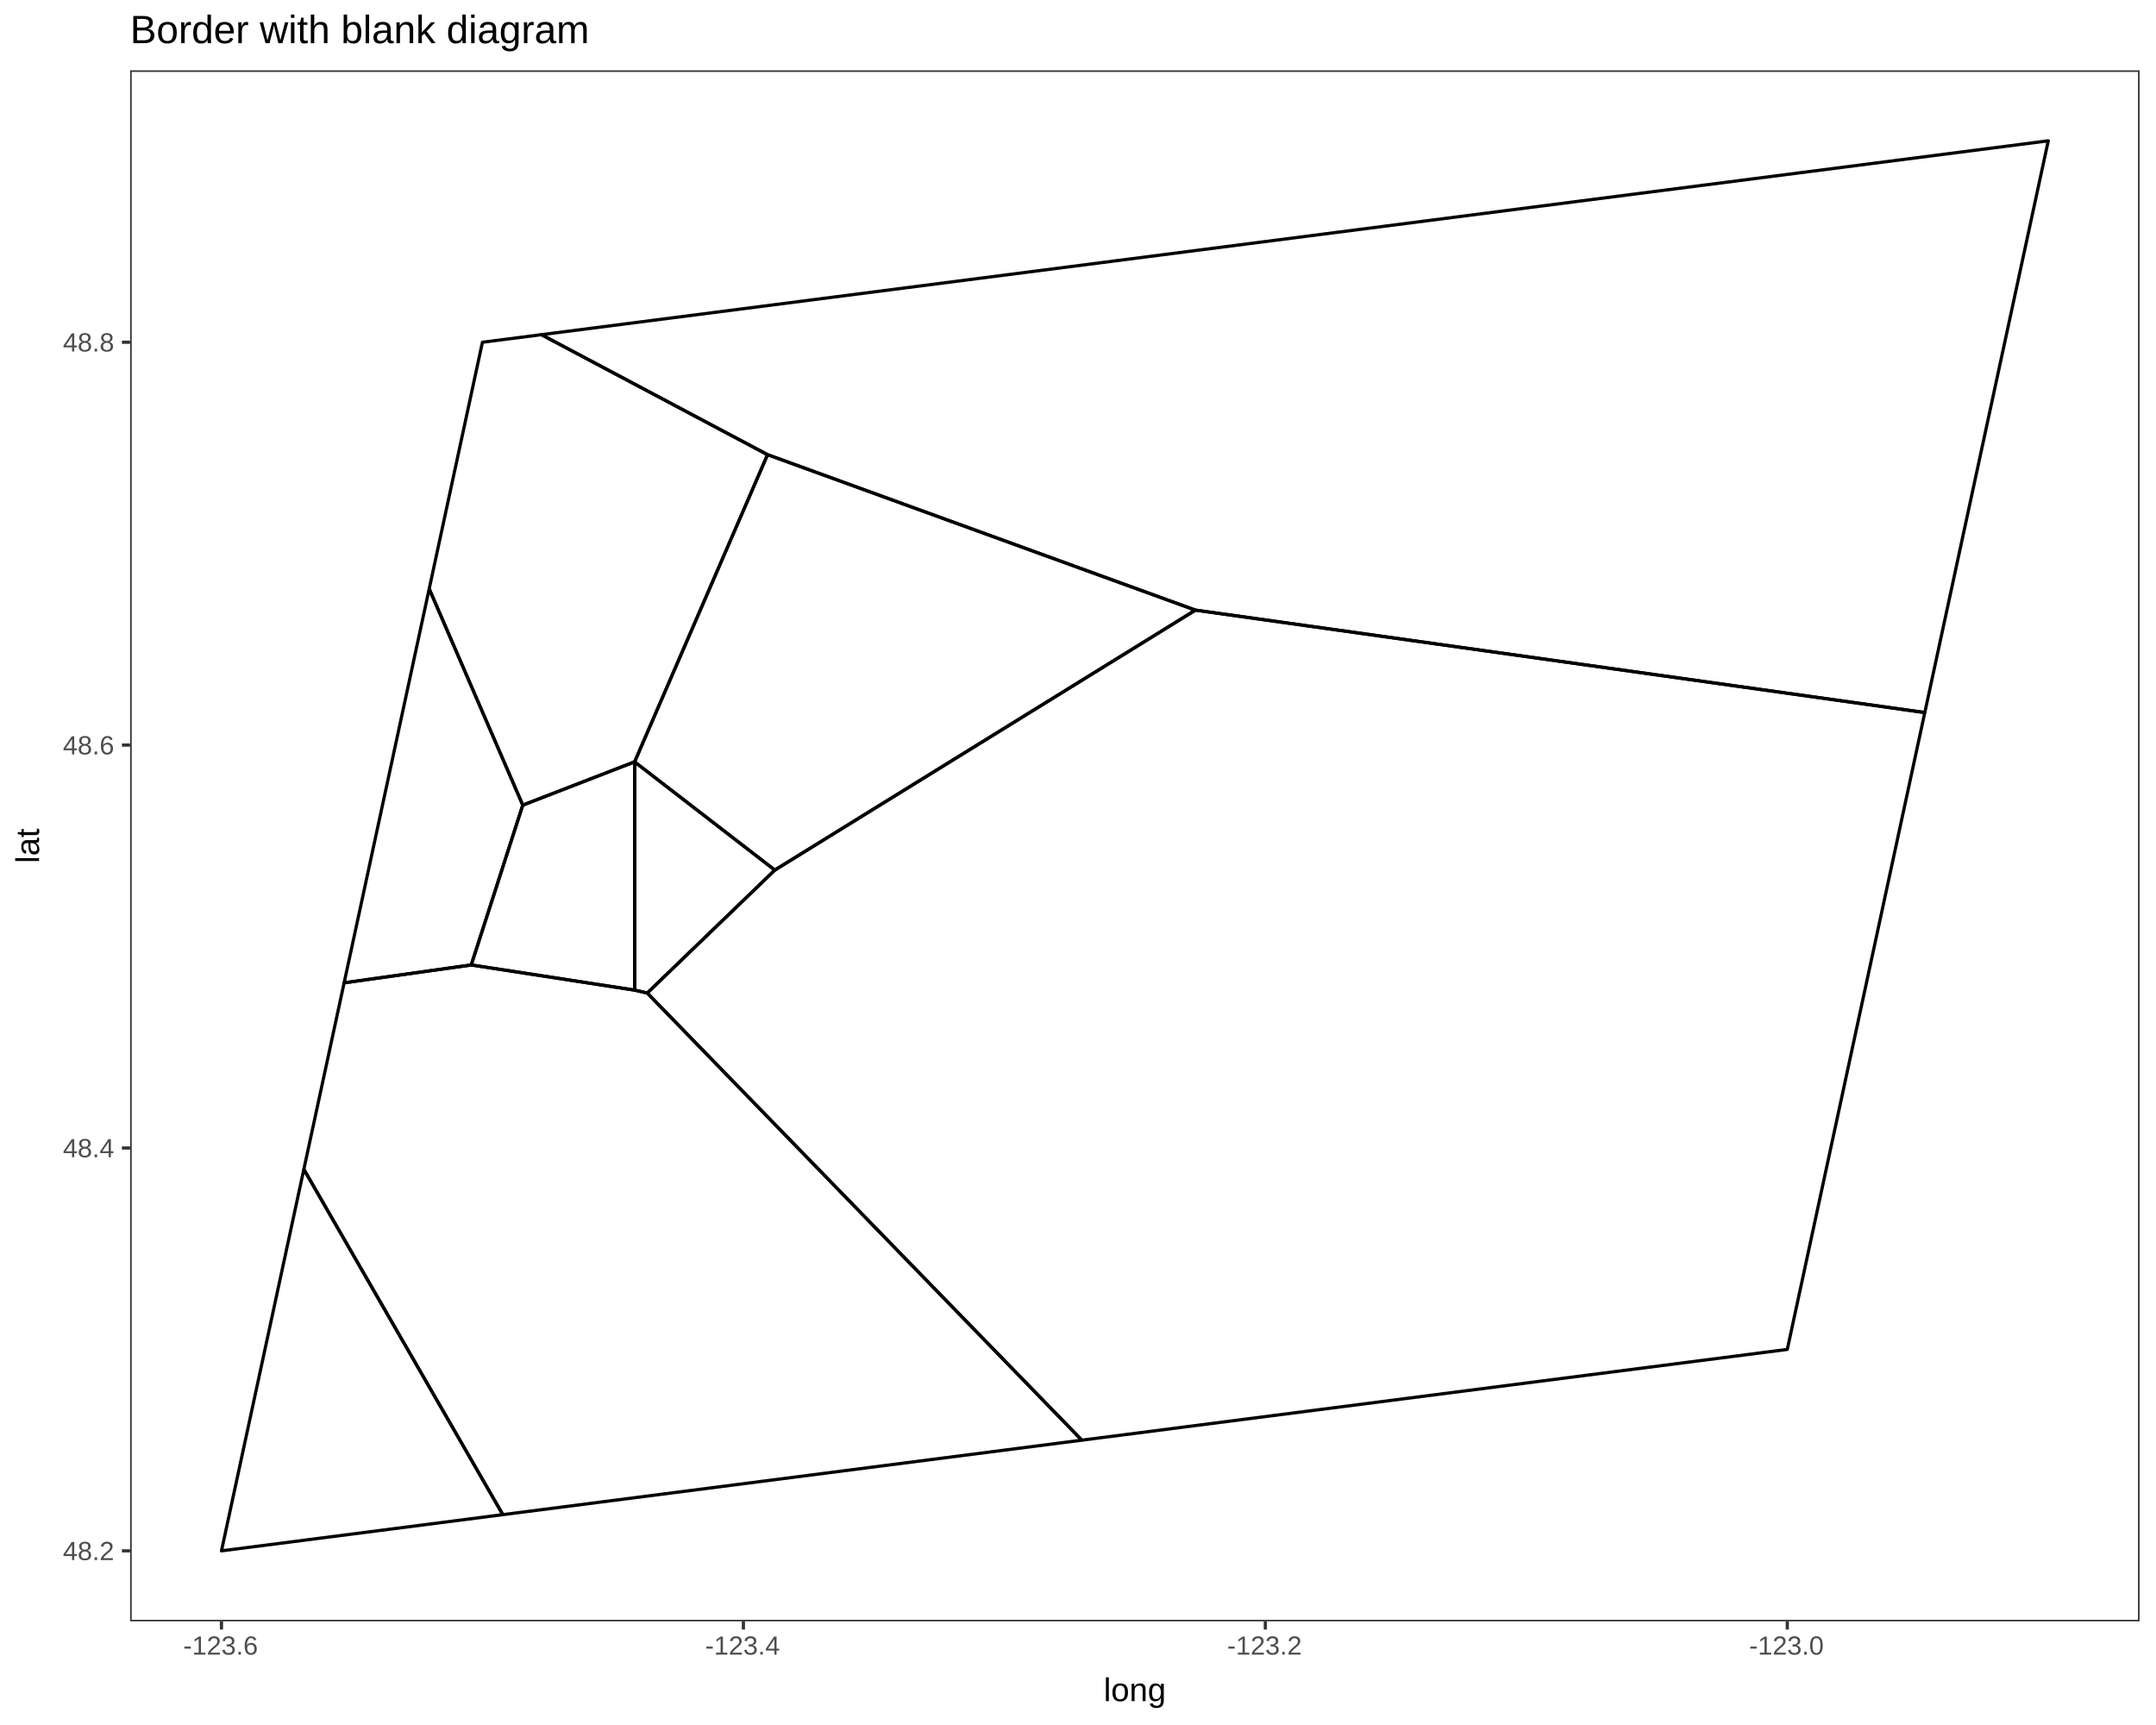
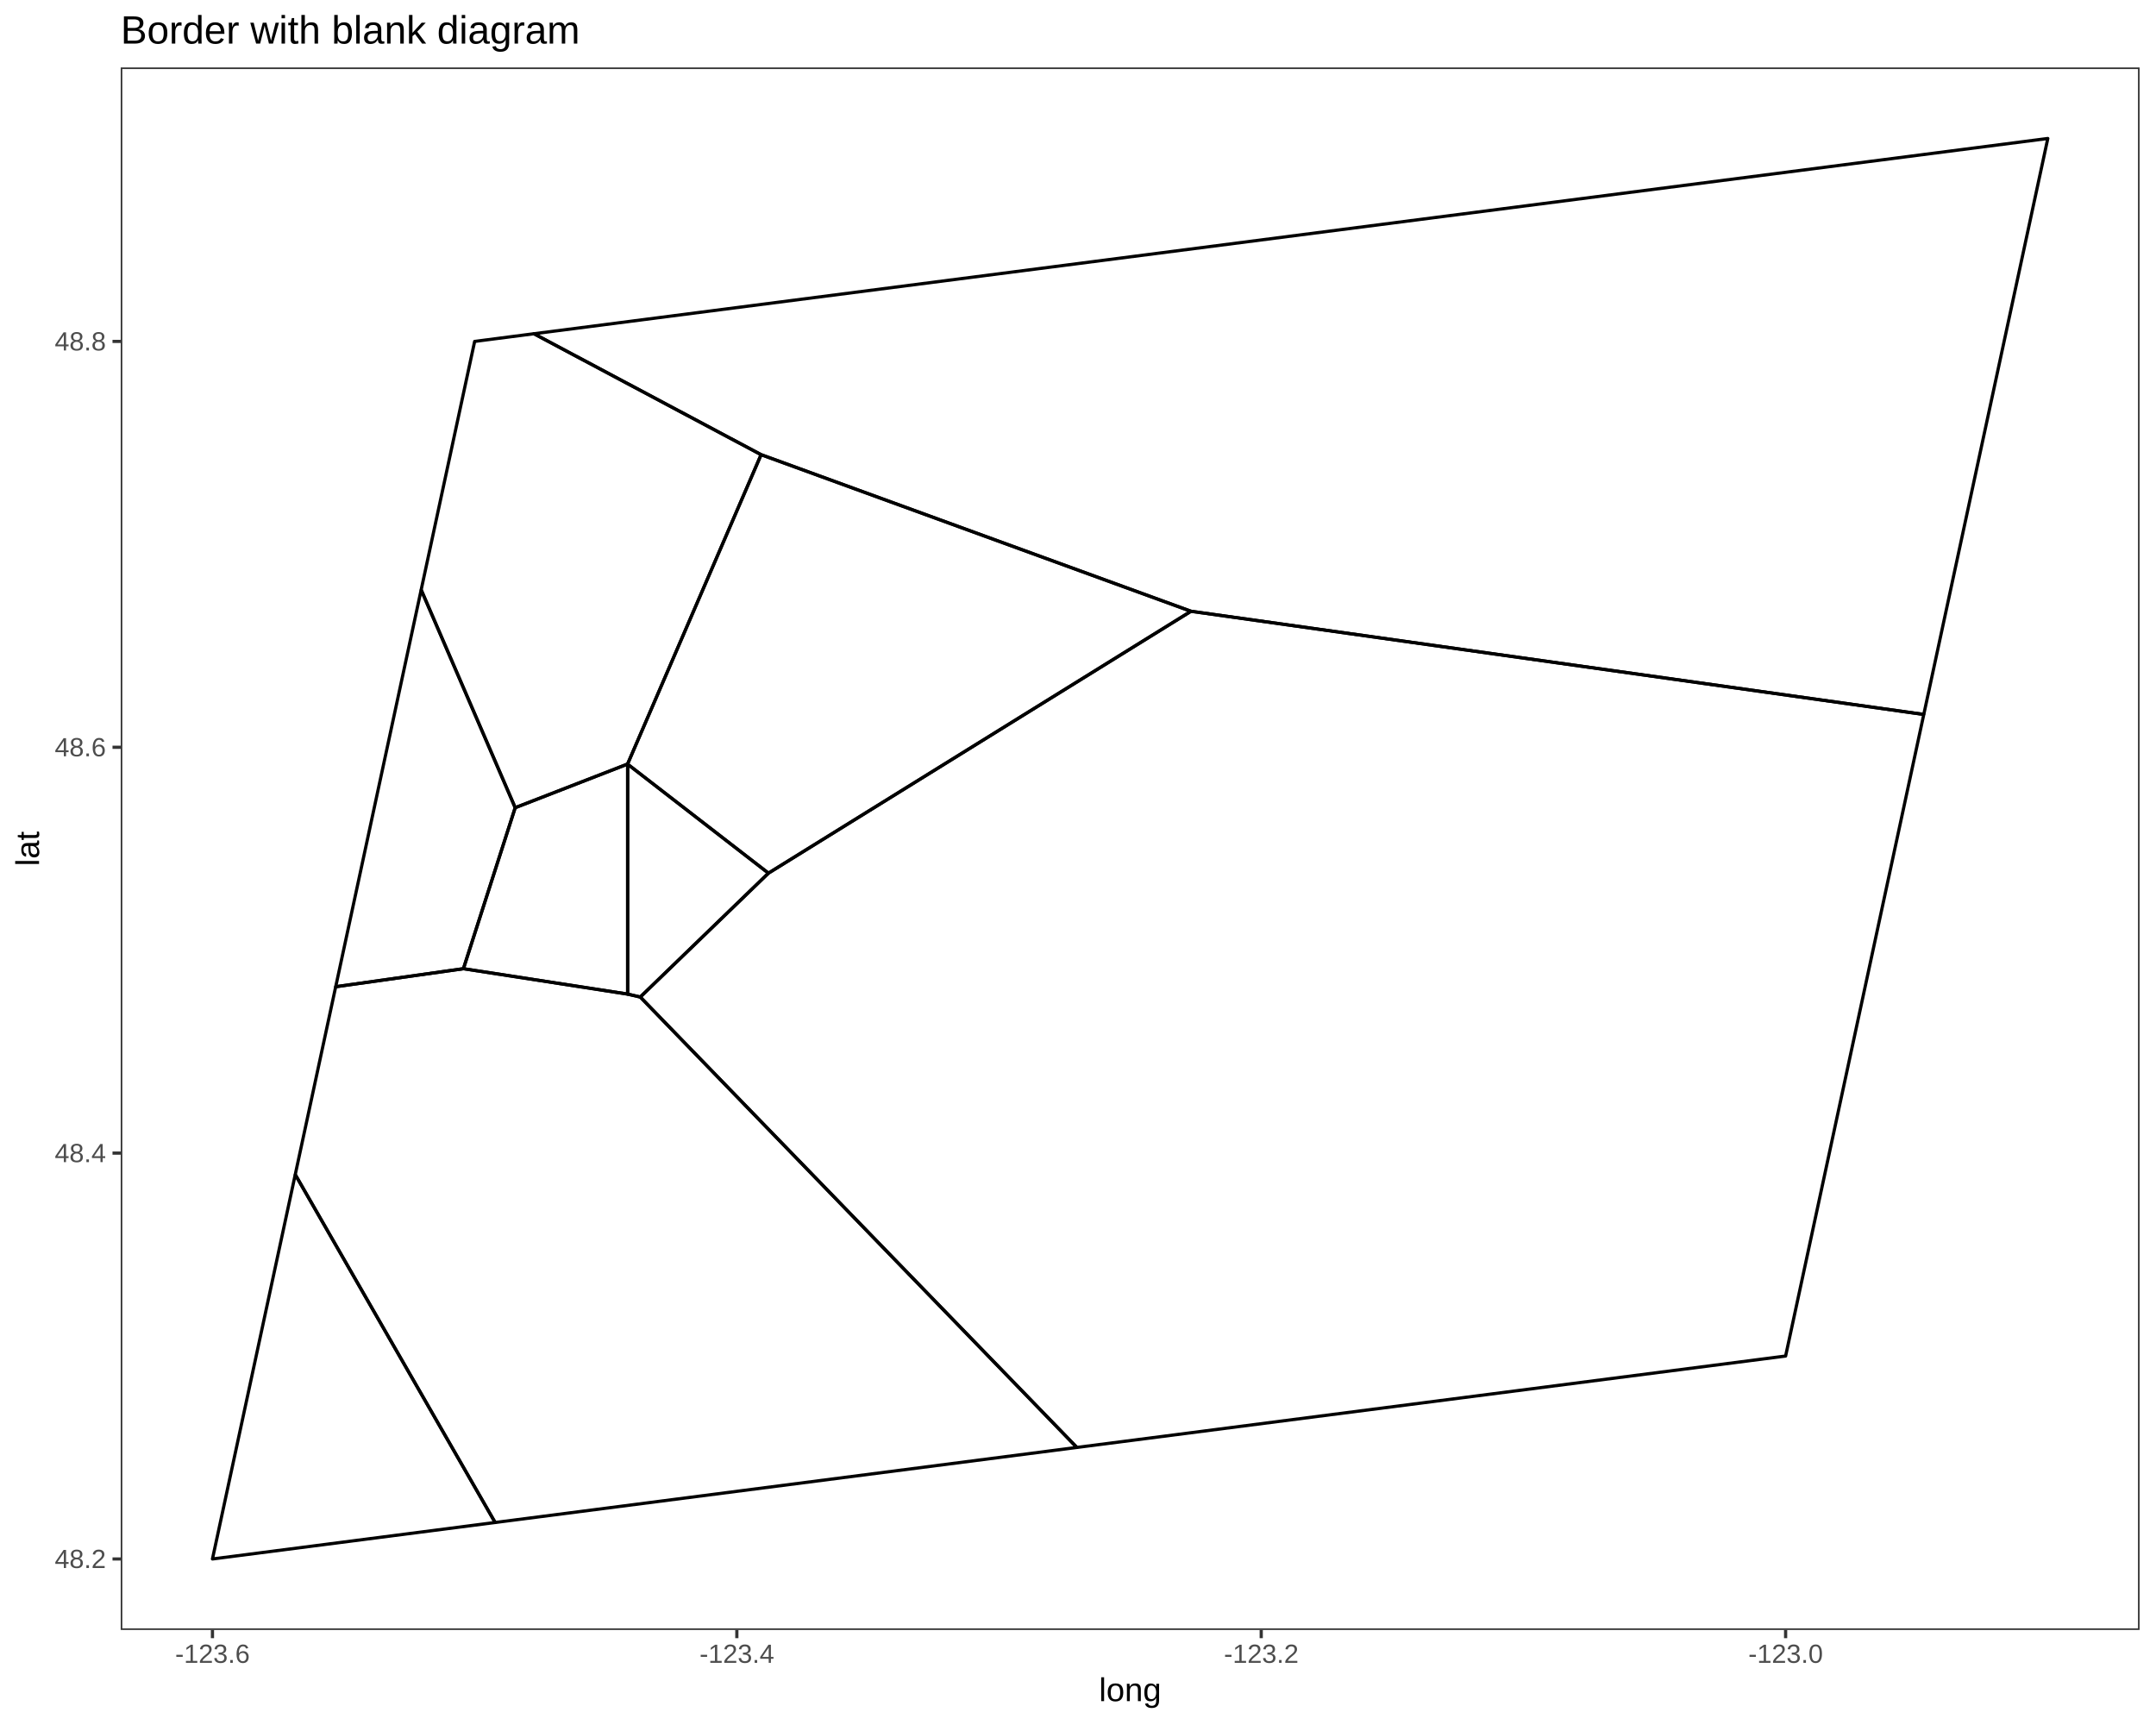
<svg xmlns="http://www.w3.org/2000/svg" viewBox="0 0 720.00 576.00">
  <defs>
    <style type="text/css">
-     line, polyline, path, rect, circle {
+     line, polyline, polygon, path, rect, circle {
      fill: none;
      stroke: #000000;
      stroke-linecap: round;
      stroke-linejoin: round;
      stroke-miterlimit: 10.00;
    }
  </style>
  </defs>
  <rect width="100%" height="100%" style="stroke: none; fill: #FFFFFF;" />
  <rect x="0.00" y="0.00" width="720.00" height="576.00" style="stroke-width: 1.07; stroke: #FFFFFF; fill: #FFFFFF;" />
  <defs>
-     <clipPath id="cpNDMuNDUzOXw3MTQuNTIxfDU0MS4zOTF8MjMuNDc2Nw==">
-       <rect x="43.45" y="23.48" width="671.07" height="517.91" />
+     <clipPath id="cpNDAuMzF8NzE0LjUyfDU0NC4yN3wyMi41Mg==">
+       <rect x="40.31" y="22.52" width="674.21" height="521.75" />
    </clipPath>
  </defs>
-   <rect x="43.45" y="23.48" width="671.07" height="517.91" style="stroke-width: 1.07; stroke: none; fill: #FFFFFF;" clip-path="url(#cpNDMuNDUzOXw3MTQuNTIxfDU0MS4zOTF8MjMuNDc2Nw==)" />
-   <polyline points="642.79,237.93 399.21,203.73 256.32,151.82 180.80,111.75 684.02,47.02 642.79,237.93 " style="stroke-width: 1.07; stroke-linecap: butt;" clip-path="url(#cpNDMuNDUzOXw3MTQuNTIxfDU0MS4zOTF8MjMuNDc2Nw==)" />
-   <polyline points="216.15,331.59 361.28,480.89 167.92,505.76 101.47,390.44 114.92,328.18 157.37,322.21 211.96,330.62 216.15,331.59 " style="stroke-width: 1.07; stroke-linecap: butt;" clip-path="url(#cpNDMuNDUzOXw3MTQuNTIxfDU0MS4zOTF8MjMuNDc2Nw==)" />
-   <polyline points="143.33,196.62 174.58,268.84 157.37,322.21 114.92,328.18 143.33,196.62 " style="stroke-width: 1.07; stroke-linecap: butt;" clip-path="url(#cpNDMuNDUzOXw3MTQuNTIxfDU0MS4zOTF8MjMuNDc2Nw==)" />
-   <polyline points="361.28,480.89 216.15,331.59 258.75,290.53 399.21,203.73 642.79,237.93 596.87,450.59 361.28,480.89 " style="stroke-width: 1.07; stroke-linecap: butt;" clip-path="url(#cpNDMuNDUzOXw3MTQuNTIxfDU0MS4zOTF8MjMuNDc2Nw==)" />
-   <polyline points="101.47,390.44 167.92,505.76 73.96,517.85 101.47,390.44 " style="stroke-width: 1.07; stroke-linecap: butt;" clip-path="url(#cpNDMuNDUzOXw3MTQuNTIxfDU0MS4zOTF8MjMuNDc2Nw==)" />
-   <polyline points="256.32,151.82 211.94,254.38 174.58,268.84 143.33,196.62 161.11,114.28 180.80,111.75 256.32,151.82 " style="stroke-width: 1.07; stroke-linecap: butt;" clip-path="url(#cpNDMuNDUzOXw3MTQuNTIxfDU0MS4zOTF8MjMuNDc2Nw==)" />
-   <polyline points="211.96,254.42 211.96,330.62 157.37,322.21 174.58,268.84 211.94,254.38 211.96,254.42 " style="stroke-width: 1.07; stroke-linecap: butt;" clip-path="url(#cpNDMuNDUzOXw3MTQuNTIxfDU0MS4zOTF8MjMuNDc2Nw==)" />
-   <polyline points="258.75,290.53 216.15,331.59 211.96,330.62 211.96,254.42 258.75,290.53 " style="stroke-width: 1.07; stroke-linecap: butt;" clip-path="url(#cpNDMuNDUzOXw3MTQuNTIxfDU0MS4zOTF8MjMuNDc2Nw==)" />
-   <polyline points="399.21,203.73 258.75,290.53 211.96,254.42 211.94,254.38 256.32,151.82 399.21,203.73 " style="stroke-width: 1.07; stroke-linecap: butt;" clip-path="url(#cpNDMuNDUzOXw3MTQuNTIxfDU0MS4zOTF8MjMuNDc2Nw==)" />
-   <rect x="43.45" y="23.48" width="671.07" height="517.91" style="stroke-width: 1.07; stroke: #333333;" clip-path="url(#cpNDMuNDUzOXw3MTQuNTIxfDU0MS4zOTF8MjMuNDc2Nw==)" />
+   <rect x="40.31" y="22.52" width="674.21" height="521.75" style="stroke-width: 1.07; stroke: none; fill: #FFFFFF;" clip-path="url(#cpNDAuMzF8NzE0LjUyfDU0NC4yN3wyMi41Mg==)" />
+   <polyline points="642.45,238.56 397.73,204.11 254.17,151.82 178.30,111.44 683.87,46.24 642.45,238.56 " style="stroke-width: 1.07; stroke-linecap: butt;" clip-path="url(#cpNDAuMzF8NzE0LjUyfDU0NC4yN3wyMi41Mg==)" />
+   <polyline points="213.82,332.92 359.62,483.32 165.35,508.38 98.60,392.20 112.11,329.48 154.76,323.46 209.60,331.94 213.82,332.92 " style="stroke-width: 1.07; stroke-linecap: butt;" clip-path="url(#cpNDAuMzF8NzE0LjUyfDU0NC4yN3wyMi41Mg==)" />
+   <polyline points="140.65,196.95 172.05,269.70 154.76,323.46 112.11,329.48 140.65,196.95 " style="stroke-width: 1.07; stroke-linecap: butt;" clip-path="url(#cpNDAuMzF8NzE0LjUyfDU0NC4yN3wyMi41Mg==)" />
+   <polyline points="359.62,483.32 213.82,332.92 256.62,291.56 397.73,204.11 642.45,238.56 596.31,452.80 359.62,483.32 " style="stroke-width: 1.07; stroke-linecap: butt;" clip-path="url(#cpNDAuMzF8NzE0LjUyfDU0NC4yN3wyMi41Mg==)" />
+   <polyline points="98.60,392.20 165.35,508.38 70.95,520.56 98.60,392.20 " style="stroke-width: 1.07; stroke-linecap: butt;" clip-path="url(#cpNDAuMzF8NzE0LjUyfDU0NC4yN3wyMi41Mg==)" />
+   <polyline points="254.17,151.82 209.58,255.13 172.05,269.70 140.65,196.95 158.51,114.00 178.30,111.44 254.17,151.82 " style="stroke-width: 1.07; stroke-linecap: butt;" clip-path="url(#cpNDAuMzF8NzE0LjUyfDU0NC4yN3wyMi41Mg==)" />
+   <polyline points="209.60,255.17 209.60,331.94 154.76,323.46 172.05,269.70 209.58,255.13 209.60,255.17 " style="stroke-width: 1.07; stroke-linecap: butt;" clip-path="url(#cpNDAuMzF8NzE0LjUyfDU0NC4yN3wyMi41Mg==)" />
+   <polyline points="256.62,291.56 213.82,332.92 209.60,331.94 209.60,255.17 256.62,291.56 " style="stroke-width: 1.07; stroke-linecap: butt;" clip-path="url(#cpNDAuMzF8NzE0LjUyfDU0NC4yN3wyMi41Mg==)" />
+   <polyline points="397.73,204.11 256.62,291.56 209.60,255.17 209.58,255.13 254.17,151.82 397.73,204.11 " style="stroke-width: 1.07; stroke-linecap: butt;" clip-path="url(#cpNDAuMzF8NzE0LjUyfDU0NC4yN3wyMi41Mg==)" />
+   <rect x="40.31" y="22.52" width="674.21" height="521.75" style="stroke-width: 1.07; stroke: #333333;" clip-path="url(#cpNDAuMzF8NzE0LjUyfDU0NC4yN3wyMi41Mg==)" />
  <defs>
-     <clipPath id="cpMHw3MjB8NTc2fDA=">
+     <clipPath id="cpMC4wMHw3MjAuMDB8NTc2LjAwfDAuMDA=">
      <rect x="0.00" y="0.00" width="720.00" height="576.00" />
    </clipPath>
  </defs>
-   <g clip-path="url(#cpMHw3MjB8NTc2fDA=)">
-     <text x="21.01" y="520.94" style="font-size: 8.80px; fill: #4D4D4D; font-family: Liberation Sans;" textLength="17.52px" lengthAdjust="spacingAndGlyphs">48.2</text>
+   <g clip-path="url(#cpMC4wMHw3MjAuMDB8NTc2LjAwfDAuMDA=)">
+     <text x="18.27" y="523.58" style="font-size: 8.80px; fill: #4D4D4D; font-family: Liberation Sans;" textLength="17.11px" lengthAdjust="spacingAndGlyphs">48.2</text>
  </g>
-   <g clip-path="url(#cpMHw3MjB8NTc2fDA=)">
-     <text x="21.01" y="386.42" style="font-size: 8.80px; fill: #4D4D4D; font-family: Liberation Sans;" textLength="17.52px" lengthAdjust="spacingAndGlyphs">48.4</text>
+   <g clip-path="url(#cpMC4wMHw3MjAuMDB8NTc2LjAwfDAuMDA=)">
+     <text x="18.27" y="388.06" style="font-size: 8.80px; fill: #4D4D4D; font-family: Liberation Sans;" textLength="17.11px" lengthAdjust="spacingAndGlyphs">48.4</text>
  </g>
-   <g clip-path="url(#cpMHw3MjB8NTc2fDA=)">
-     <text x="21.01" y="251.90" style="font-size: 8.80px; fill: #4D4D4D; font-family: Liberation Sans;" textLength="17.52px" lengthAdjust="spacingAndGlyphs">48.6</text>
+   <g clip-path="url(#cpMC4wMHw3MjAuMDB8NTc2LjAwfDAuMDA=)">
+     <text x="18.27" y="252.54" style="font-size: 8.80px; fill: #4D4D4D; font-family: Liberation Sans;" textLength="17.11px" lengthAdjust="spacingAndGlyphs">48.6</text>
  </g>
-   <g clip-path="url(#cpMHw3MjB8NTc2fDA=)">
-     <text x="21.01" y="117.37" style="font-size: 8.80px; fill: #4D4D4D; font-family: Liberation Sans;" textLength="17.52px" lengthAdjust="spacingAndGlyphs">48.8</text>
+   <g clip-path="url(#cpMC4wMHw3MjAuMDB8NTc2LjAwfDAuMDA=)">
+     <text x="18.27" y="117.02" style="font-size: 8.80px; fill: #4D4D4D; font-family: Liberation Sans;" textLength="17.11px" lengthAdjust="spacingAndGlyphs">48.8</text>
  </g>
-   <polyline points="40.71,517.85 43.45,517.85 " style="stroke-width: 1.07; stroke: #333333; stroke-linecap: butt;" clip-path="url(#cpMHw3MjB8NTc2fDA=)" />
-   <polyline points="40.71,383.33 43.45,383.33 " style="stroke-width: 1.07; stroke: #333333; stroke-linecap: butt;" clip-path="url(#cpMHw3MjB8NTc2fDA=)" />
-   <polyline points="40.71,248.80 43.45,248.80 " style="stroke-width: 1.07; stroke: #333333; stroke-linecap: butt;" clip-path="url(#cpMHw3MjB8NTc2fDA=)" />
-   <polyline points="40.71,114.28 43.45,114.28 " style="stroke-width: 1.07; stroke: #333333; stroke-linecap: butt;" clip-path="url(#cpMHw3MjB8NTc2fDA=)" />
-   <polyline points="73.96,544.13 73.96,541.39 " style="stroke-width: 1.07; stroke: #333333; stroke-linecap: butt;" clip-path="url(#cpMHw3MjB8NTc2fDA=)" />
-   <polyline points="248.26,544.13 248.26,541.39 " style="stroke-width: 1.07; stroke: #333333; stroke-linecap: butt;" clip-path="url(#cpMHw3MjB8NTc2fDA=)" />
-   <polyline points="422.56,544.13 422.56,541.39 " style="stroke-width: 1.07; stroke: #333333; stroke-linecap: butt;" clip-path="url(#cpMHw3MjB8NTc2fDA=)" />
-   <polyline points="596.87,544.13 596.87,541.39 " style="stroke-width: 1.07; stroke: #333333; stroke-linecap: butt;" clip-path="url(#cpMHw3MjB8NTc2fDA=)" />
-   <g clip-path="url(#cpMHw3MjB8NTc2fDA=)">
-     <text x="61.20" y="552.51" style="font-size: 8.80px; fill: #4D4D4D; font-family: Liberation Sans;" textLength="25.52px" lengthAdjust="spacingAndGlyphs">-123.6</text>
+   <polyline points="37.57,520.56 40.31,520.56 " style="stroke-width: 1.07; stroke: #333333; stroke-linecap: butt;" clip-path="url(#cpMC4wMHw3MjAuMDB8NTc2LjAwfDAuMDA=)" />
+   <polyline points="37.57,385.04 40.31,385.04 " style="stroke-width: 1.07; stroke: #333333; stroke-linecap: butt;" clip-path="url(#cpMC4wMHw3MjAuMDB8NTc2LjAwfDAuMDA=)" />
+   <polyline points="37.57,249.52 40.31,249.52 " style="stroke-width: 1.07; stroke: #333333; stroke-linecap: butt;" clip-path="url(#cpMC4wMHw3MjAuMDB8NTc2LjAwfDAuMDA=)" />
+   <polyline points="37.57,114.00 40.31,114.00 " style="stroke-width: 1.07; stroke: #333333; stroke-linecap: butt;" clip-path="url(#cpMC4wMHw3MjAuMDB8NTc2LjAwfDAuMDA=)" />
+   <polyline points="70.95,547.01 70.95,544.27 " style="stroke-width: 1.07; stroke: #333333; stroke-linecap: butt;" clip-path="url(#cpMC4wMHw3MjAuMDB8NTc2LjAwfDAuMDA=)" />
+   <polyline points="246.07,547.01 246.07,544.27 " style="stroke-width: 1.07; stroke: #333333; stroke-linecap: butt;" clip-path="url(#cpMC4wMHw3MjAuMDB8NTc2LjAwfDAuMDA=)" />
+   <polyline points="421.19,547.01 421.19,544.27 " style="stroke-width: 1.07; stroke: #333333; stroke-linecap: butt;" clip-path="url(#cpMC4wMHw3MjAuMDB8NTc2LjAwfDAuMDA=)" />
+   <polyline points="596.31,547.01 596.31,544.27 " style="stroke-width: 1.07; stroke: #333333; stroke-linecap: butt;" clip-path="url(#cpMC4wMHw3MjAuMDB8NTc2LjAwfDAuMDA=)" />
+   <g clip-path="url(#cpMC4wMHw3MjAuMDB8NTc2LjAwfDAuMDA=)">
+     <text x="58.49" y="555.25" style="font-size: 8.80px; fill: #4D4D4D; font-family: Liberation Sans;" textLength="24.92px" lengthAdjust="spacingAndGlyphs">-123.6</text>
  </g>
-   <g clip-path="url(#cpMHw3MjB8NTc2fDA=)">
-     <text x="235.50" y="552.51" style="font-size: 8.80px; fill: #4D4D4D; font-family: Liberation Sans;" textLength="25.52px" lengthAdjust="spacingAndGlyphs">-123.4</text>
+   <g clip-path="url(#cpMC4wMHw3MjAuMDB8NTc2LjAwfDAuMDA=)">
+     <text x="233.61" y="555.25" style="font-size: 8.80px; fill: #4D4D4D; font-family: Liberation Sans;" textLength="24.92px" lengthAdjust="spacingAndGlyphs">-123.4</text>
  </g>
-   <g clip-path="url(#cpMHw3MjB8NTc2fDA=)">
-     <text x="409.80" y="552.51" style="font-size: 8.80px; fill: #4D4D4D; font-family: Liberation Sans;" textLength="25.52px" lengthAdjust="spacingAndGlyphs">-123.2</text>
+   <g clip-path="url(#cpMC4wMHw3MjAuMDB8NTc2LjAwfDAuMDA=)">
+     <text x="408.73" y="555.25" style="font-size: 8.80px; fill: #4D4D4D; font-family: Liberation Sans;" textLength="24.92px" lengthAdjust="spacingAndGlyphs">-123.2</text>
  </g>
-   <g clip-path="url(#cpMHw3MjB8NTc2fDA=)">
-     <text x="584.11" y="552.51" style="font-size: 8.80px; fill: #4D4D4D; font-family: Liberation Sans;" textLength="25.52px" lengthAdjust="spacingAndGlyphs">-123.0</text>
+   <g clip-path="url(#cpMC4wMHw3MjAuMDB8NTc2LjAwfDAuMDA=)">
+     <text x="583.85" y="555.25" style="font-size: 8.80px; fill: #4D4D4D; font-family: Liberation Sans;" textLength="24.92px" lengthAdjust="spacingAndGlyphs">-123.0</text>
  </g>
-   <g clip-path="url(#cpMHw3MjB8NTc2fDA=)">
-     <text x="368.59" y="568.04" style="font-size: 11.00px; font-family: Liberation Sans;" textLength="20.80px" lengthAdjust="spacingAndGlyphs">long</text>
+   <g clip-path="url(#cpMC4wMHw3MjAuMDB8NTc2LjAwfDAuMDA=)">
+     <text x="367.01" y="568.04" style="font-size: 11.00px; font-family: Liberation Sans;" textLength="20.81px" lengthAdjust="spacingAndGlyphs">long</text>
  </g>
-   <g clip-path="url(#cpMHw3MjB8NTc2fDA=)">
-     <text transform="translate(13.04,288.24) rotate(-90)" style="font-size: 11.00px; font-family: Liberation Sans;" textLength="11.62px" lengthAdjust="spacingAndGlyphs">lat</text>
+   <g clip-path="url(#cpMC4wMHw3MjAuMDB8NTc2LjAwfDAuMDA=)">
+     <text transform="translate(13.04,289.21) rotate(-90)" style="font-size: 11.00px; font-family: Liberation Sans;" textLength="11.62px" lengthAdjust="spacingAndGlyphs">lat</text>
  </g>
-   <g clip-path="url(#cpMHw3MjB8NTc2fDA=)">
-     <text x="43.45" y="14.42" style="font-size: 13.20px; font-family: Liberation Sans;" textLength="151.02px" lengthAdjust="spacingAndGlyphs">Border with blank diagram</text>
+   <g clip-path="url(#cpMC4wMHw3MjAuMDB8NTc2LjAwfDAuMDA=)">
+     <text x="40.31" y="14.56" style="font-size: 13.20px; font-family: Liberation Sans;" textLength="153.12px" lengthAdjust="spacingAndGlyphs">Border with blank diagram</text>
  </g>
</svg>
